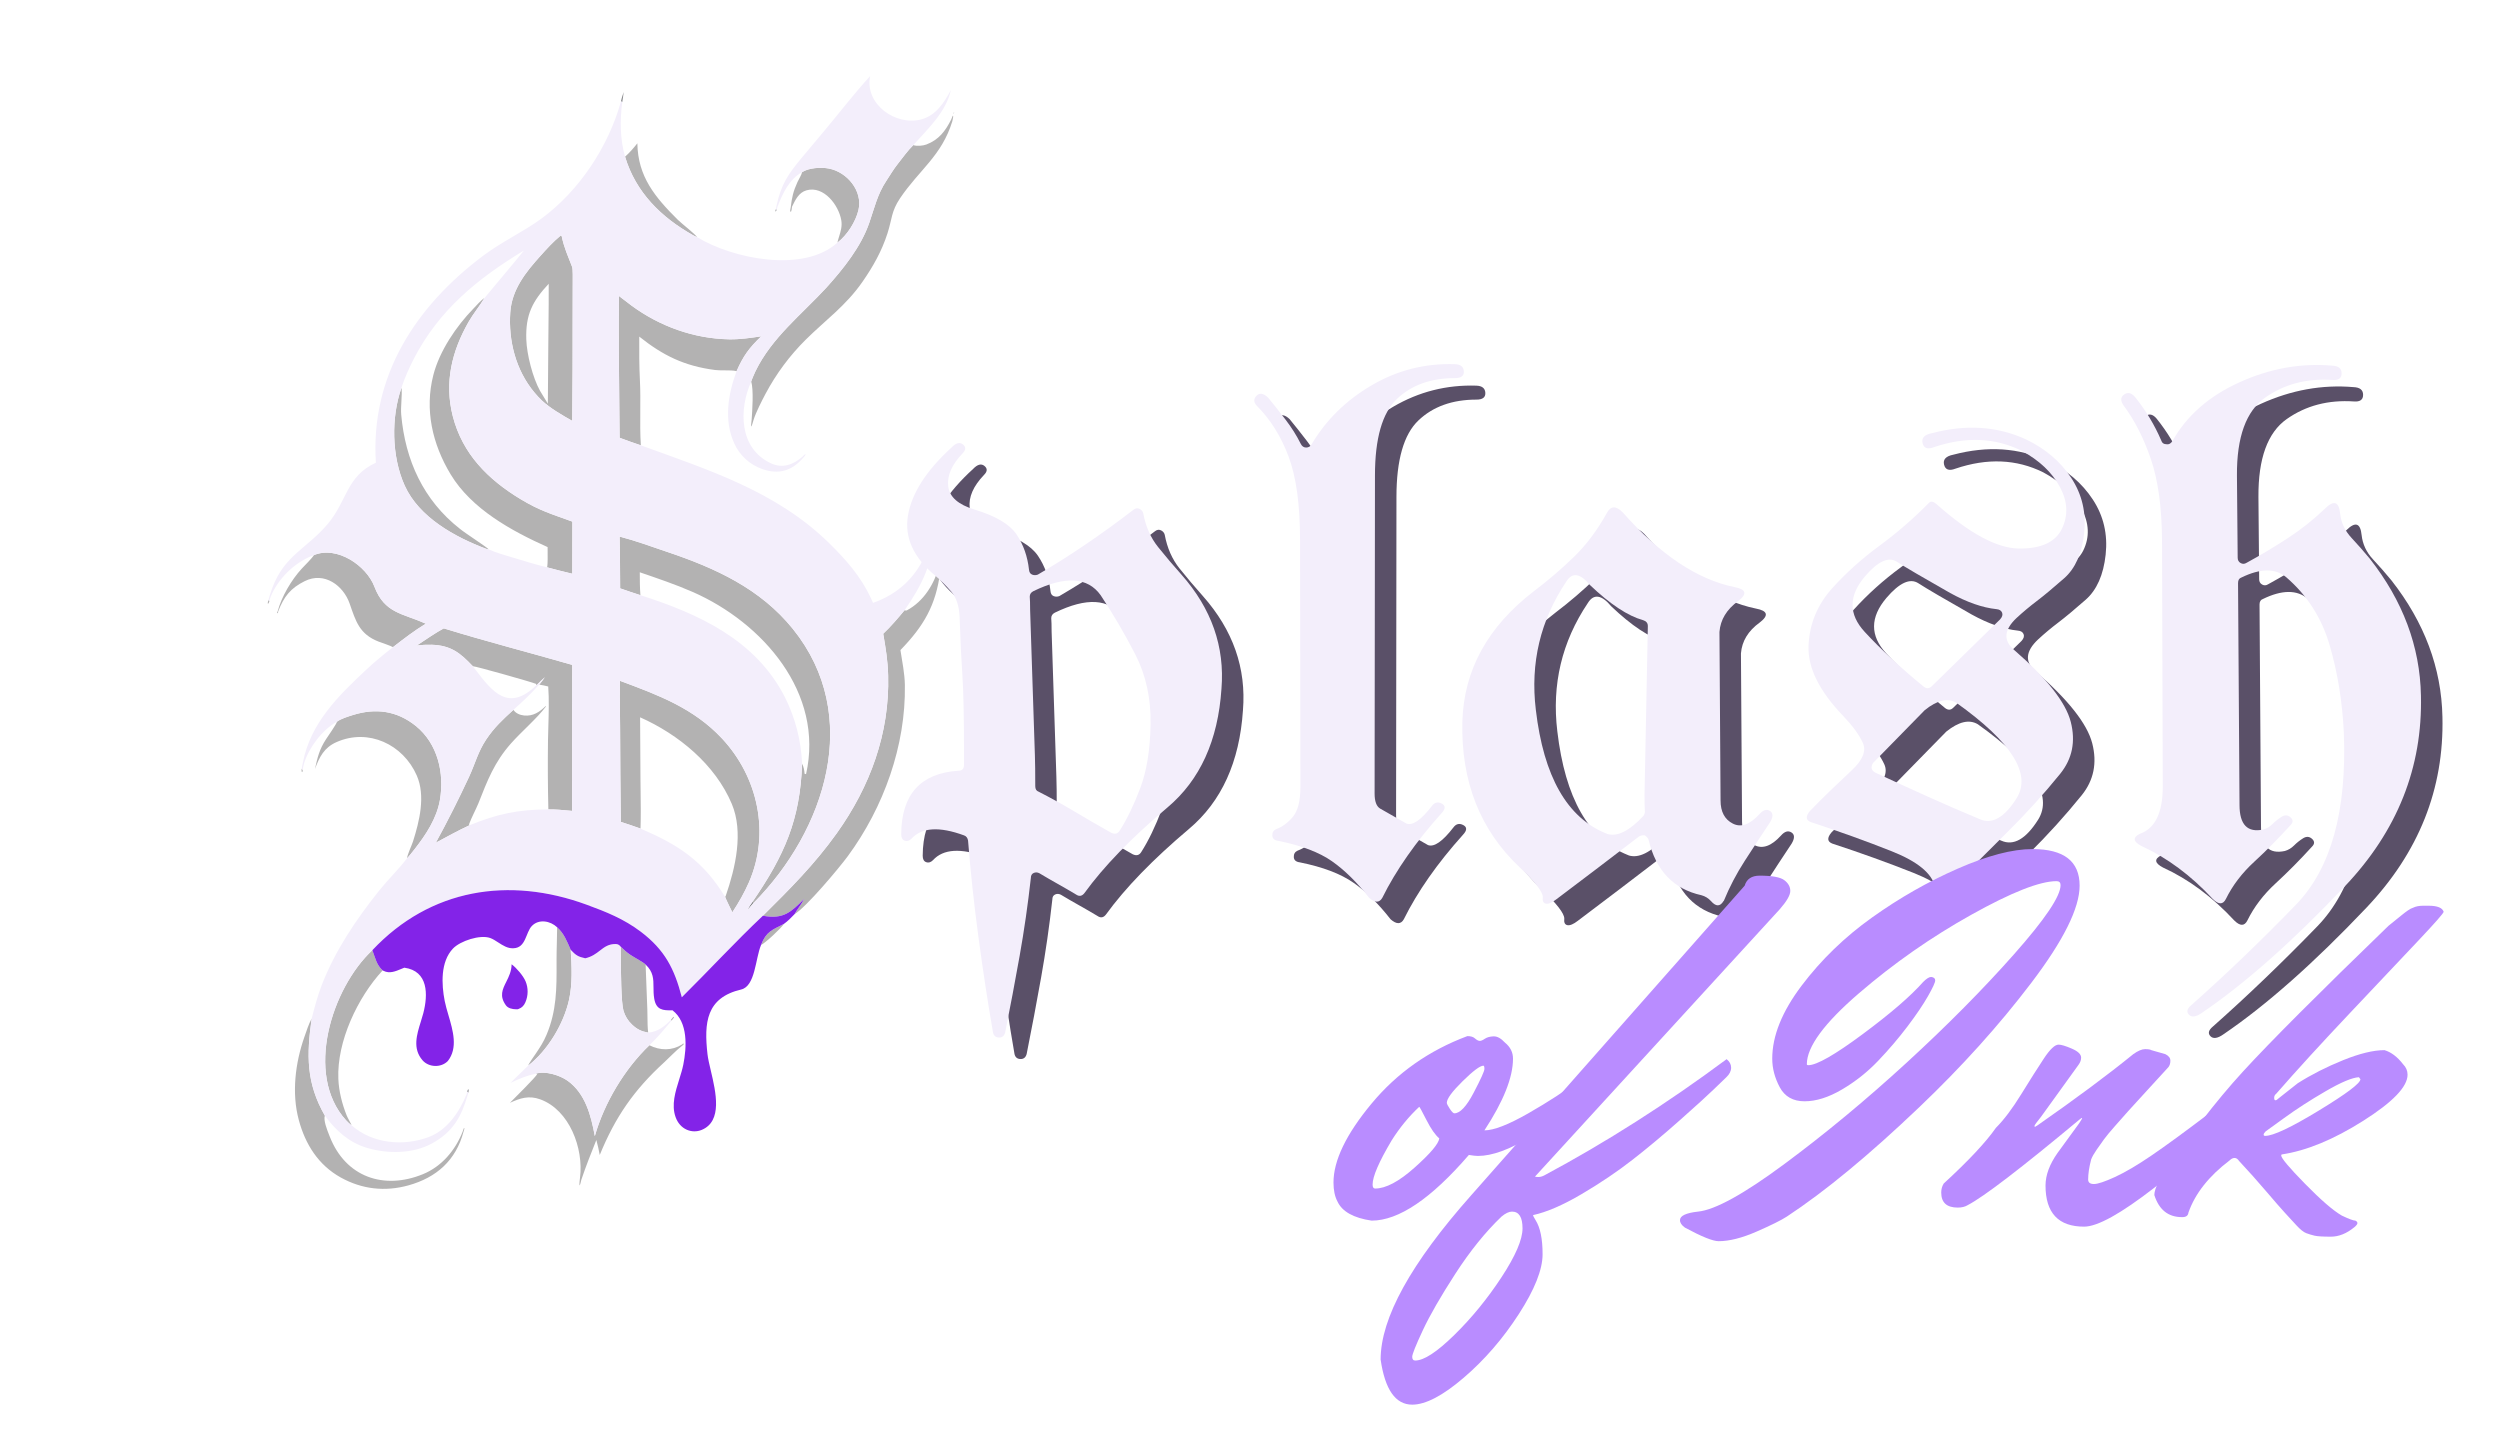
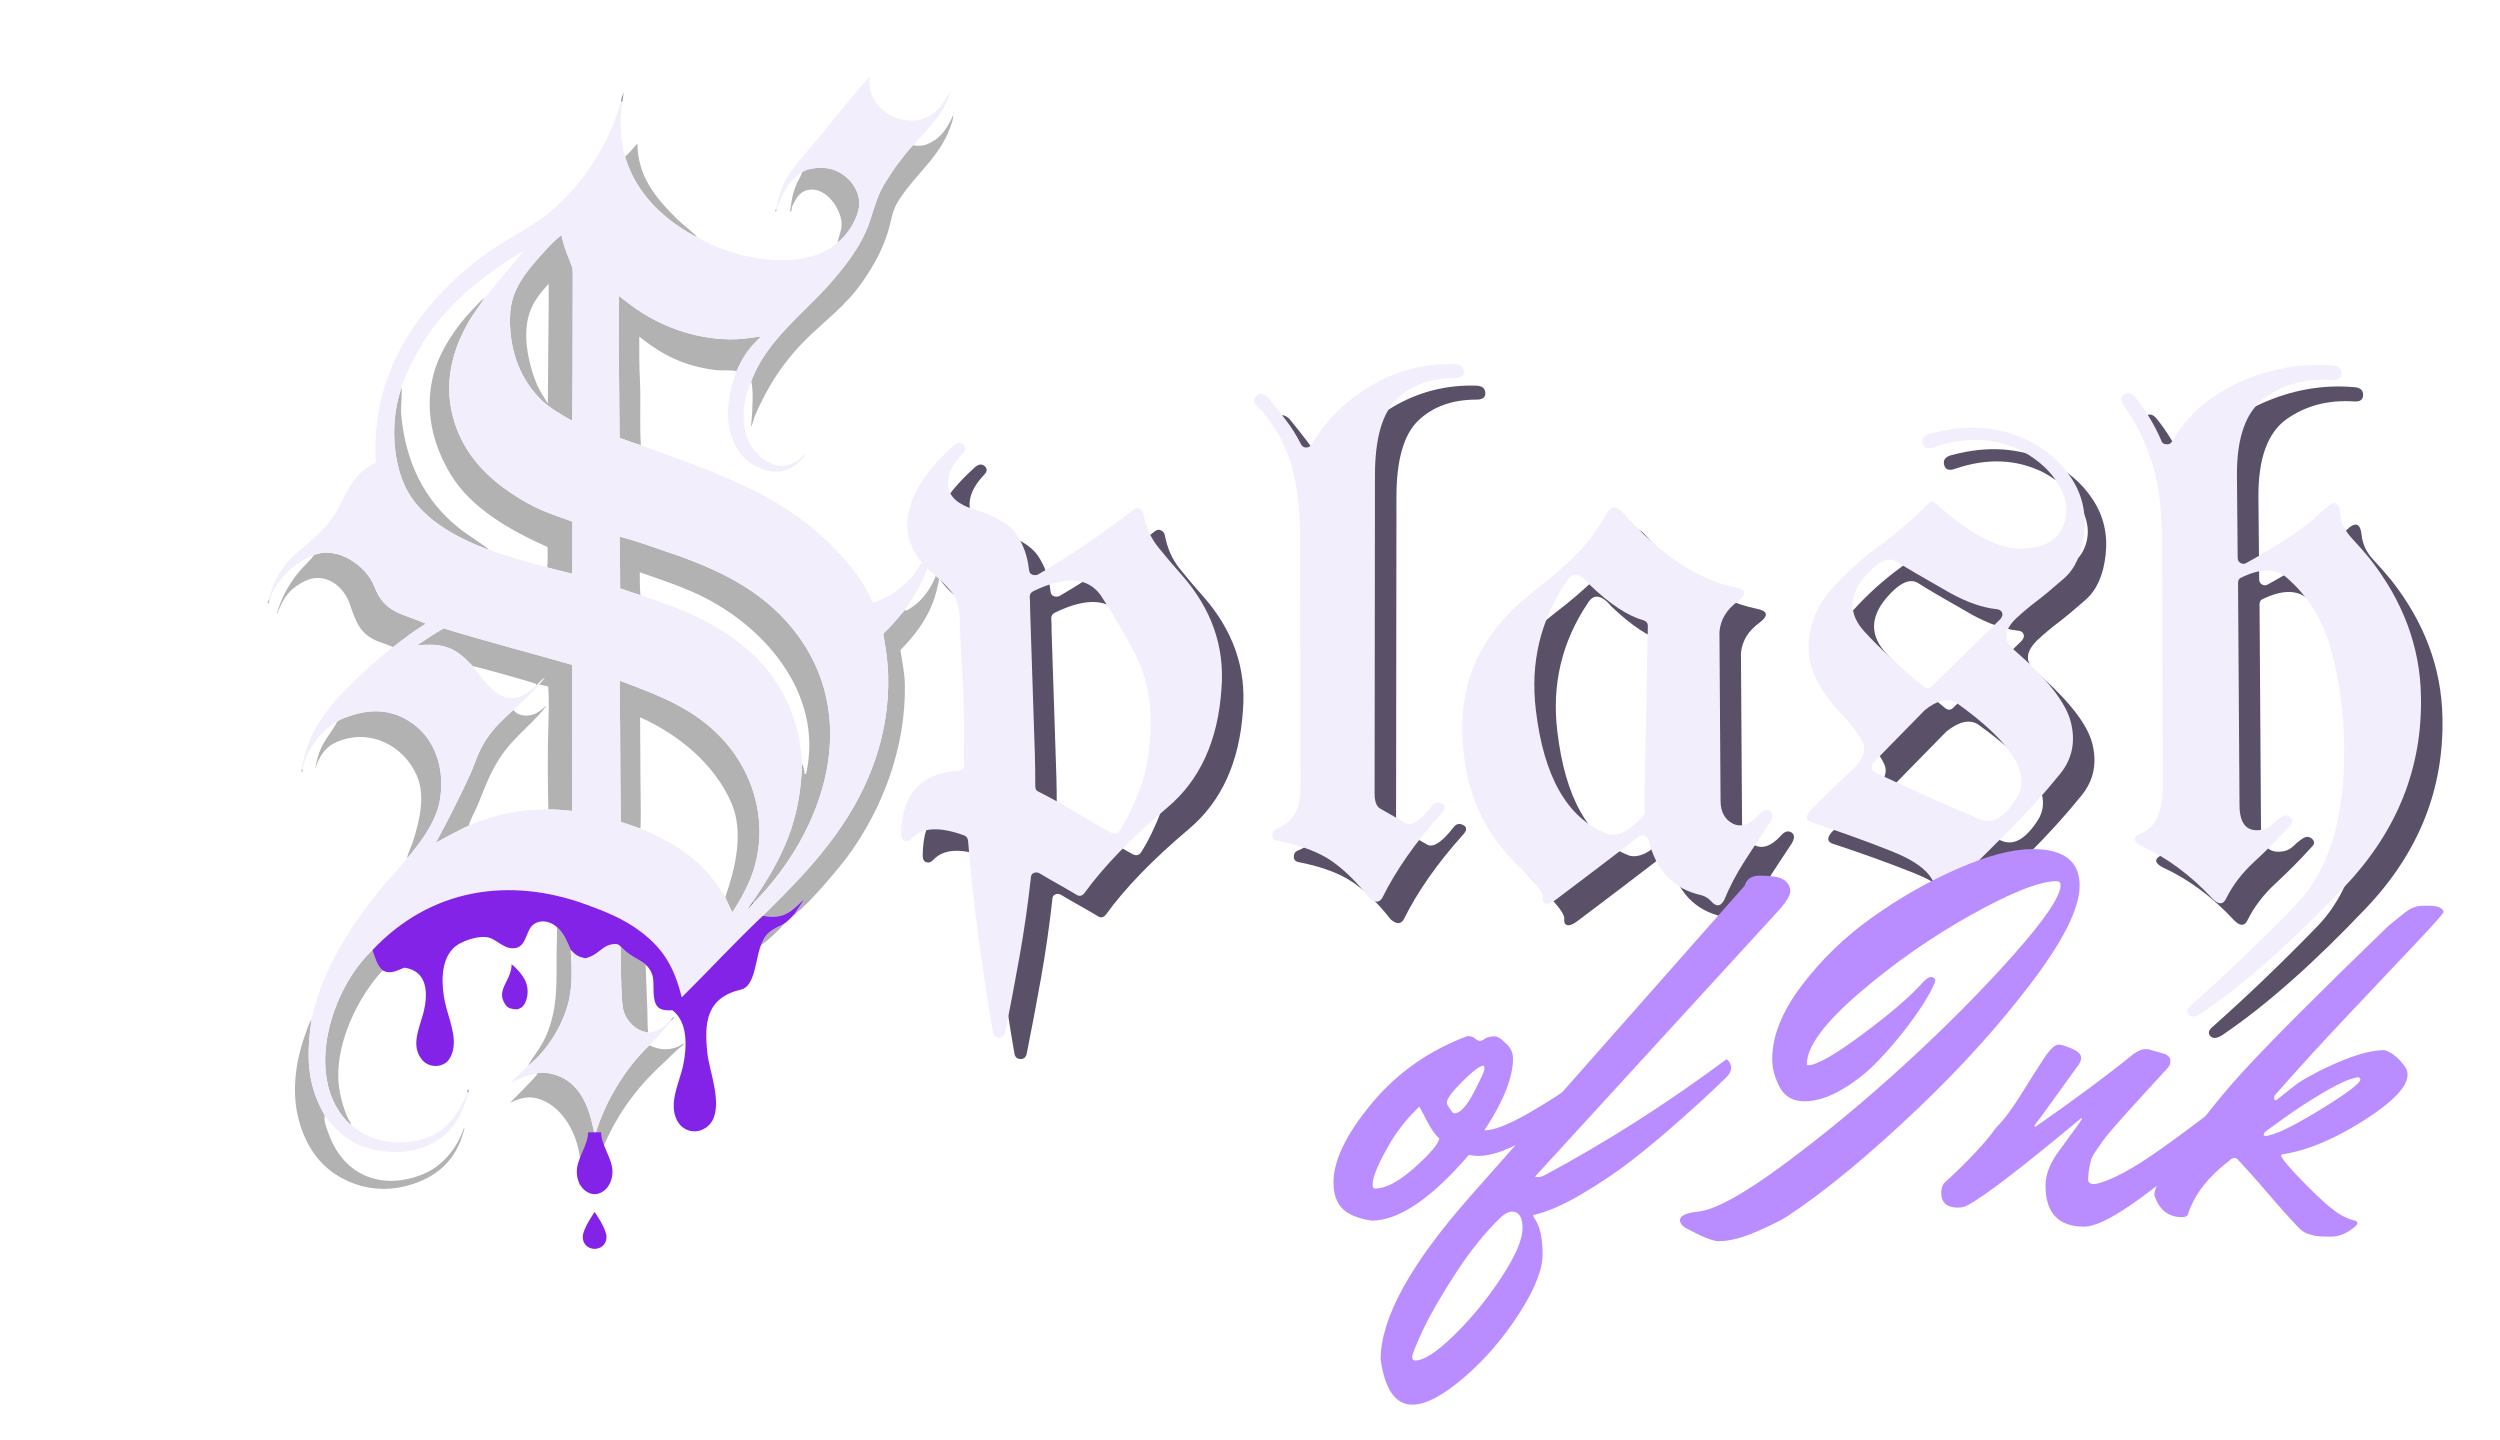
<svg xmlns="http://www.w3.org/2000/svg" viewBox="0 0 698 402">
  <g transform="translate(0,10.0) scale(0.16602)">
    <g id="shadow" fill="#b3b2b2">
      <path d="M1042.06 842.154C1069.14 849.144 1095.26 858.879 1121.88 867.833C1202.87 895.081 1278.54 929.479 1333.4 997.456C1451.04 1143.23 1388.32 1336.12 1267.26 1458.41L1265.89 1455.82C1319.09 1378.16 1345.67 1318.79 1348.91 1224.06C1351.71 1230.07 1352.58 1234.46 1353.09 1241.06C1353.92 1241.26 1354.74 1241.46 1355.57 1241.66C1386.42 1105.15 1282.45 986.893 1165.11 935.345C1136.11 922.604 1105.87 912.502 1075.94 902.183C1076.0 915.373 1075.98 927.513 1076.98 940.673C1065.58 937.027 1054.22 933.219 1042.93 929.252C1042.88 900.217 1042.59 871.184 1042.06 842.154ZM1042.6 1084.69C1106.45 1108.47 1166.44 1130.5 1214.37 1181.88C1274.89 1246.75 1295.42 1341.46 1259.44 1423.71C1251.77 1441.24 1242.19 1457.96 1231.58 1474.03C1229.28 1469.19 1220.85 1452.35 1219.53 1448.25C1219.89 1447.63 1220.32 1446.94 1220.54 1446.28C1236.77 1399.24 1250.76 1339.28 1230.69 1291.71C1202.71 1225.34 1140.97 1174.75 1076.47 1146.08L1077.09 1251.0C1077.15 1257.938 1077.238 1264.624 1077.325 1271.184C1077.597 1291.826 1077.853 1311.211 1077.17 1333.21C1066.28 1329.42 1055.12 1325.36 1044.1 1322.03C1043.39 1269.13 1042.98 1216.23 1042.85 1163.32C1042.821 1155.264 1042.717 1146.789 1042.611 1138.175C1042.389 1120.1 1042.16 1101.411 1042.6 1084.69ZM943.091 335.732 944.604 336.998C948.941 357.576 954.945 369.662 962.25 388.857C963.458 392.031 963.275 408.931 963.184 417.253C963.167 418.813 963.154 420.072 963.153 420.882L963.046 472.87C963.151 531.101 962.904 589.332 962.303 647.561C945.495 637.991 925.846 626.761 911.707 613.703C907.053 609.304 902.678 604.62 898.607 599.677C867.502 562.29 854.859 513.12 858.167 464.925C860.811 426.403 884.443 397.17 909.161 369.736C920.427 357.232 929.958 346.677 943.091 335.732ZM920.914 859.829C860.372 832.676 792.974 795.79 757.837 737.469C727.076 686.411 713.835 628.877 728.772 570.439C739.117 529.966 767.451 488.254 796.318 458.6C801.408 453.371 808.82 444.618 814.73 441.031C806.611 454.508 796.091 467.101 788.317 480.652C759.741 530.465 746.948 583.276 761.505 639.89C777.818 703.337 820.967 746.251 875.323 779.109C908.058 798.897 928.106 804.354 962.563 816.97L962.411 904.657C947.962 901.222 933.569 897.558 919.237 893.667L920.368 892.634C921.171 886.853 921.049 874.819 920.96 866.017V866.013C920.936 863.66 920.915 861.538 920.914 859.829ZM1579.43 892.169C1579.69 890.567 1581.19 879.182 1581.58 878.743C1583.036 878.231 1582.465 883.973 1582.273 885.906C1582.242 886.216 1582.221 886.428 1582.22 886.5C1582.14 891.668 1582.13 896.259 1581.13 901.344C1574.06 957.853 1553.14 993.023 1514.28 1033.02C1517.27 1052.07 1521.44 1072.64 1521.75 1091.77C1523.42 1193.87 1486.05 1297.51 1425.96 1379.36C1410.99 1399.75 1355.64 1465.7 1336.3 1477.04C1341.29 1467.92 1347.8 1460.96 1352.2 1451.64C1330.16 1473.81 1317.38 1486.19 1283.01 1479.77C1328.31 1434.9 1369.85 1393.37 1407.07 1341.27C1463.15 1262.77 1496.26 1173.18 1493.65 1075.88C1492.98 1050.68 1489.62 1030.41 1485.31 1005.57C1497.59 994.096 1510.56 978.914 1521.3 965.916L1521.393 965.957C1522.93 966.629 1523.685 966.959 1525.45 966.011C1553.47 950.936 1570.9 922.216 1579.43 892.169ZM1599.57 140.902C1600.29 138.999 1601.02 137.472 1601.79 135.634L1601.55 135.988C1601.8 135.282 1601.95 134.613 1602.69 134.201C1603.501 134.881 1602.429 139.659 1601.846 142.257C1601.703 142.894 1601.589 143.4 1601.54 143.682C1583.71 201.927 1545.79 225.436 1513.61 273.24C1498.78 295.266 1500.34 307.782 1492.48 332.244C1482.84 362.267 1468.18 388.139 1450.35 413.814C1422.47 453.953 1388.73 477.64 1355.14 510.882C1328.1 537.682 1305.28 568.411 1287.42 602.029C1281.02 614.097 1271.19 633.305 1267.26 645.998C1266.44 648.08 1264.51 656.204 1263.54 657.123C1262.823 656.142 1263.342 651.93 1263.727 648.802C1263.869 647.651 1263.992 646.647 1264.03 646.004C1265.1 631.507 1267.65 594.475 1263.25 581.507C1263.7 579.307 1269.35 566.4 1270.52 564.001C1298.02 507.401 1348.16 468.712 1389.86 423.377C1418.37 391.65 1447.8 355.166 1461.9 314.452C1470.54 289.479 1475.59 266.348 1490.68 243.717C1496.86 234.452 1502.49 224.563 1509.52 215.76C1518.01 205.115 1526.2 193.288 1535.94 183.764C1541.49 186.048 1552.39 184.861 1557.8 182.82C1579.02 174.816 1589.85 160.039 1599.57 140.902ZM746.335 996.515C818.852 1018.86 889.99 1037.06 962.325 1057.92L962.023 1303.5C960.681 1303.372 959.356 1303.245 958.045 1303.119L958.042 1303.118C945.804 1301.94 934.798 1300.88 922.196 1300.97C921.266 1262.32 921.057 1223.66 921.569 1185.0C921.694 1177.897 921.913 1170.38 922.138 1162.666C922.807 1139.723 923.528 1115.033 921.965 1094.28C916.715 1092.76 912.122 1092.07 906.767 1091.15C911.123 1085.96 912.331 1084.33 916.256 1078.65C911.645 1082.83 907.173 1087.15 902.849 1091.62L902.278 1091.89L901.258 1089.78C895.471 1087.14 800.063 1060.1 795.129 1060.17C774.037 1037.9 758.509 1025.11 725.741 1024.08C717.468 1023.86 709.191 1024.26 700.977 1025.27C712.161 1017.91 734.865 1002.31 746.335 996.515ZM1040.96 437.582C1047.91 443.043 1054.95 448.407 1062.06 453.673C1109.44 488.601 1167.09 509.315 1226.16 510.39C1244.41 510.722 1262.26 508.064 1280.23 505.348C1259.69 525.035 1250.0 538.355 1238.73 563.998C1233.742 562.613 1225.997 562.599 1218.321 562.586C1212.593 562.576 1206.904 562.566 1202.43 561.986C1151.2 555.349 1115.1 537.816 1075.04 505.816C1074.89 530.058 1074.96 555.642 1076.17 579.806C1077.011 596.61 1076.887 613.816 1076.764 631.021V631.185C1076.624 650.545 1076.484 669.897 1077.73 688.673C1065.66 684.8 1053.92 680.378 1042.03 675.996C1041.873 656.683 1041.664 637.204 1041.455 617.643L1041.455 617.63C1040.812 557.581 1040.16 496.756 1040.96 437.582ZM1092.07 1697.59C1110.03 1706.67 1129.9 1707.01 1147.2 1696.21C1148.06 1695.31 1148.1 1695.08 1149.15 1694.7C1151.855 1695.332 1147 1698.711 1145.997 1699.41C1145.921 1699.463 1145.867 1699.5 1145.84 1699.52C1137.51 1705.82 1125.21 1718.8 1116.93 1726.38C1066.11 1772.82 1034.66 1818.4 1008.62 1882.11C1006.92 1872.97 1005.27 1865.9 1002.88 1856.91C993.504 1880.43 985.749 1899.9 977.526 1924.13C977.139 1925.8 975.819 1932.67 974.682 1933.19L974.569 1933.14C974.054 1932.16 975.147 1921.37 975.46 1919.95C981.631 1871.13 957.717 1806.36 908.425 1788.53C889.439 1781.66 874.652 1786.52 857.533 1794.46C863.374 1788.46 902.314 1750.04 903.246 1746.22L901.273 1745.36C916.882 1740.29 941.504 1747.99 954.432 1757.2C984.513 1778.63 993.977 1816.09 1000.32 1850.34C1016.2 1794.73 1050.2 1737.67 1092.07 1697.59ZM566.739 1153.39C573.622 1148.33 585.027 1144.91 593.161 1142.34C631.55 1130.23 667.327 1134.84 699.293 1160.61C736.156 1190.33 747.689 1240.21 739.744 1285.54C734.279 1316.35 716.244 1343.64 697.241 1367.88C694.387 1371.49 687.577 1380.27 684.534 1383.12C685.097 1376.84 692.129 1362.26 694.56 1354.86C705.388 1320.77 715.877 1278.26 700.918 1244.02C678.013 1191.6 619.476 1164.07 565.936 1187.77C545.068 1197.0 537.196 1212.71 529.67 1232.99C534.019 1213.31 537.089 1200.04 548.262 1182.95C551.459 1178.06 566.251 1157.0 566.739 1153.39ZM527.945 873.296C566.801 857.15 616.271 891.042 629.699 926.454C646.695 971.279 676.9 971.153 716.14 988.603C695.677 1001.17 679.974 1013.33 660.865 1028.12C656.803 1025.6 641.744 1020.75 636.643 1018.76C604.351 1006.18 598.371 984.545 588.022 954.858C577.409 924.412 545.444 900.632 512.418 917.093C488.469 929.03 477.502 943.027 467.74 968.14C467.732 968.253 467.73 968.394 467.727 968.554C467.711 969.477 467.685 971.012 466.577 971.088C465.568 970.493 466.285 969.114 466.722 968.271C466.793 968.135 466.856 968.013 466.904 967.91C473.756 942.748 489.949 915.171 507.535 896.007C512.758 890.314 524.442 879.056 527.945 873.296ZM779.43 1843.24C766.73 1891.06 734.118 1920.06 687.019 1933.19C647.58 1944.19 608.802 1939.9 572.935 1919.93C535.349 1899.01 513.474 1864.18 502.512 1823.39C490.216 1778.0 496.601 1727.12 512.012 1683.3C515.186 1674.27 519.476 1660.96 524.119 1652.81C515.554 1714.06 514.685 1760.83 546.405 1816.08C543.422 1823.233 550.188 1840.198 553.661 1848.905C553.994 1849.741 554.298 1850.502 554.559 1851.17C581.161 1919.18 645.302 1941.41 711.248 1914.42C742.795 1901.51 765.859 1874.17 778.065 1842.81C780.996 1832.37 781.956 1837.18 779.43 1843.24ZM863.383 1133.6C867.473 1139.51 874.487 1142.34 881.476 1143.04C896.465 1144.52 907.527 1137.16 917.586 1127.22L918.091 1127.96C902.828 1148.21 876.767 1170.26 859.148 1190.23C831.164 1221.95 819.699 1252.31 804.44 1290.98C799.732 1302.24 792.84 1314.88 788.756 1326.04L789.367 1327.72C770.144 1336.69 751.584 1346.96 732.904 1357.01C752.808 1320.57 771.517 1283.49 789.001 1245.83C799.059 1223.99 803.952 1203.89 817.636 1183.39C831.124 1163.19 845.616 1149.68 863.383 1133.6ZM626.195 1537.72C631.156 1550.8 633.2 1562.51 643.509 1571.72C601.432 1617.18 566.36 1691.29 569.006 1754.19C569.883 1775.03 575.217 1796.04 582.906 1815.4C585.001 1820.67 590.186 1828.98 591.207 1832.15C588.238 1830.16 584.31 1826.37 581.868 1823.68C511.598 1746.46 558.006 1601.24 626.195 1537.72ZM1348.87 229.285C1360.1 221.901 1380.73 220.692 1393.81 223.176C1424.67 229.036 1451.23 260.909 1443.71 293.009C1439.13 312.57 1424.6 335.449 1408.28 347.809C1409.077 344.257 1410.14 340.801 1411.2 337.356C1413.864 328.698 1416.504 320.116 1414.83 310.271C1410.51 284.8 1385.48 251.826 1356.49 259.783C1343.14 263.449 1337.52 276.099 1331.96 287.322C1331.77 288.757 1331.3 296.048 1329.37 296.446L1329.6 296.152L1328.88 295.644L1329.77 295.528L1328.81 294.499C1328.92 292.576 1329.37 290.455 1329.77 288.567C1331.69 271.939 1334.03 261.553 1341.09 246.041C1343.26 241.268 1348.12 233.622 1348.87 229.285ZM675.151 591.924C676.026 597.63 675.554 605.935 675.067 614.504C674.616 622.449 674.151 630.622 674.736 637.163C681.6 713.932 711.932 780.855 773.379 829.054C783.039 836.991 816.842 858.509 821.955 863.683C820.241 863.46 818.855 863.216 817.224 862.599C764.521 842.684 704.665 809.638 680.591 756.4C658.497 707.541 657.649 641.425 675.151 591.924ZM922.786 416.967C895.283 446.526 883.748 468.993 885.081 510.483C885.898 535.909 895.865 574.789 908.16 596.987L921.325 618.682C921.228 610.119 921.633 568.848 922.055 525.847L922.055 525.829C922.575 472.919 923.12 417.396 922.786 416.967ZM1043.86 1531.84C1050.29 1537.97 1053.31 1540.89 1060.46 1545.77C1066.95 1550.2 1080.96 1557.15 1085.75 1561.92L1088.65 1637.52C1088.769 1641.2 1088.805 1645.194 1088.842 1649.292C1088.927 1658.625 1089.016 1668.495 1090.1 1676.41C1078.77 1674.31 1071.33 1670.94 1062.67 1662.63C1055.98 1656.32 1051.1 1648.35 1048.53 1639.53C1044.543 1626.151 1044.174 1573.26 1043.974 1544.719C1043.938 1539.47 1043.907 1535.045 1043.86 1531.84ZM936.931 1499.21C948.635 1509.6 953.526 1522.98 959.793 1537.09C961.476 1564.87 963.009 1594.25 956.872 1621.54C947.779 1661.99 921.114 1706.24 888.243 1731.88C889.452 1727.89 898.302 1715.76 901.158 1711.47C908.59 1700.33 913.94 1692.27 919.115 1680.03C936.259 1639.465 936.133 1601.817 935.99 1559.415C935.984 1557.549 935.978 1555.675 935.973 1553.79C935.949 1544.363 936.199 1534.82 936.45 1525.242L936.45 1525.236C936.677 1516.569 936.905 1507.874 936.931 1499.21ZM1071.86 180.789C1072.71 236.633 1101.48 271.31 1139.77 309.271C1146.44 315.893 1168.91 333.181 1172.23 338.487C1169.69 337.585 1168.22 336.856 1165.87 335.542C1111.92 305.351 1069.21 263.215 1051.19 203.317C1059.03 196.314 1065.31 188.998 1071.86 180.789ZM1318.12 1493.67C1314.77 1499.87 1286.7 1525.99 1279.86 1529.03L1280.15 1528.3C1288.54 1506.32 1299.04 1503.44 1318.12 1493.67ZM1128.19 1654.91C1128.255 1654.824 1128.331 1654.72 1128.419 1654.602C1129.472 1653.179 1132.061 1649.683 1133.5 1649.72C1134.203 1650.92 1130.19 1655.217 1129.226 1656.25L1129.16 1656.32ZM1570.39 820.157C1573.68 820.83 1571.79 828.003 1571.12 830.357L1571.0 828.98C1570.93 825.353 1570.9 823.721 1570.39 820.157ZM451.388 949.073 453.158 950.405C452.749 951.714 452.056 954.55 450.624 955.153C450.575 955.11 450.513 955.079 450.478 955.024C450.139 954.491 450.356 953.372 450.487 952.698C450.505 952.604 450.522 952.518 450.535 952.444C450.594 952.115 450.669 951.789 450.73 951.46C450.9 950.537 451.025 949.952 451.388 949.073ZM509.022 1234.62C509.145 1240.33 506.283 1238.91 507.444 1232.63ZM1603.82 129.28C1604.026 129.233 1604.148 129.199 1604.227 129.177C1604.306 129.155 1604.343 129.145 1604.379 129.146C1604.426 129.147 1604.473 129.166 1604.61 129.203C1604.614 129.237 1604.618 129.265 1604.622 129.29C1604.632 129.359 1604.637 129.398 1604.633 129.436C1604.621 129.541 1604.535 129.637 1604.26 130.336C1603.59 130.842 1603.84 130.722 1603.46 130.846C1603.46 130.606 1603.73 129.561 1603.82 129.28Z" />
    </g>
    <g id="shading" fill="#86878a">
      <path d="M1265.89 1455.82 1267.26 1458.41C1263.99 1462.31 1260.77 1465.94 1257.39 1469.75C1258.55 1467.18 1259.42 1465.07 1261.06 1462.75ZM1044.32 110.318C1045.46 104.302 1046.98 100.402 1048.81 94.657C1048.16 99.804 1047.48 106.254 1046.49 111.322ZM1570.39 820.157C1570.9 823.721 1570.93 825.353 1571.0 828.98L1569.28 829.138C1569.38 826.121 1570.04 823.267 1570.39 820.157ZM785.767 1775.51C786.017 1774.75 786.76 1771.93 787.523 1771.45C788.491 1771.976 787.889 1775.605 787.66 1776.989C787.636 1777.132 787.617 1777.251 787.603 1777.34ZM1306.17 292.174C1305.82 292.938 1305.17 295.012 1304.49 295.535L1304.34 295.491C1303.937 294.752 1304.345 293.233 1304.587 292.335C1304.633 292.165 1304.673 292.017 1304.7 291.901Z" />
    </g>
    <g id="letter" fill="#f3eefb">
      <path d="M1463.33 67.758C1453.73 115.073 1506.76 152.46 1550.03 140.356C1574.27 133.577 1587.84 112.172 1599.11 91.221C1591.19 127.842 1560.56 156.312 1535.94 183.764C1526.2 193.288 1518.01 205.115 1509.52 215.76C1502.49 224.563 1496.86 234.452 1490.68 243.717C1475.59 266.348 1470.54 289.479 1461.9 314.452C1447.8 355.166 1418.37 391.65 1389.86 423.377C1348.16 468.712 1298.02 507.401 1270.52 564.001C1269.35 566.4 1263.7 579.307 1263.25 581.507C1242.46 628.297 1242.51 693.771 1296.48 718.923C1316.26 728.143 1334.25 721.165 1349.77 707.659C1350.67 706.703 1353.12 703.649 1354.41 703.605C1354.97 704.061 1354.47 704.923 1354.15 705.425C1353.15 706.945 1352.01 708.367 1350.74 709.669C1331.8 731.682 1309.35 738.412 1281.71 728.523C1260.88 721.198 1243.95 705.666 1234.87 685.539C1217.02 646.732 1224.4 602.523 1238.73 563.998C1250.0 538.355 1259.69 525.035 1280.23 505.348C1262.26 508.064 1244.41 510.722 1226.16 510.39C1167.09 509.315 1109.44 488.601 1062.06 453.673C1054.95 448.407 1047.91 443.043 1040.96 437.582C1040.16 496.756 1040.812 557.581 1041.455 617.63L1041.455 617.643C1041.664 637.204 1041.873 656.683 1042.03 675.996C1053.92 680.378 1065.66 684.8 1077.73 688.673C1191.91 730.222 1305.66 766.153 1394.34 853.11C1422.71 880.933 1447.69 909.275 1464.74 945.885C1465.94 948.454 1467.09 951.041 1468.2 953.646C1525.84 933.423 1558.43 888.753 1569.28 829.138L1571.0 828.98L1571.12 830.357C1569.3 885.322 1551.87 921.842 1521.3 965.916C1510.56 978.914 1497.59 994.096 1485.31 1005.57C1489.62 1030.41 1492.98 1050.68 1493.65 1075.88C1496.26 1173.18 1463.15 1262.77 1407.07 1341.27C1369.85 1393.37 1328.31 1434.9 1283.01 1479.77C1236.39 1523.75 1192.07 1571.93 1146.62 1616.91C1134.24 1568.99 1118.01 1537.27 1077.67 1506.69C1049.28 1485.17 1019.31 1473.22 986.392 1461.16C856.115 1413.4 723.631 1434.11 626.195 1537.72C558.006 1601.24 511.598 1746.46 581.868 1823.68C584.31 1826.37 588.238 1830.16 591.207 1832.15C625.724 1862.98 678.295 1868.14 721.205 1851.86C752.115 1840.13 772.245 1810.22 784.482 1780.55L785.767 1775.51L787.603 1777.34L786.502 1781.33C775.716 1818.22 761.803 1843.2 726.692 1862.61C694.651 1880.31 651.984 1880.49 617.474 1870.29C587.068 1861.3 564.824 1841.26 546.405 1816.08C514.685 1760.83 515.554 1714.06 524.119 1652.81C528.914 1634.28 534.08 1614.42 541.047 1596.48C563.62 1538.27 598.67 1486.44 637.369 1437.85C651.932 1419.56 669.758 1402.43 683.749 1384.16L684.534 1383.12C687.577 1380.27 694.387 1371.49 697.241 1367.88C716.244 1343.64 734.279 1316.35 739.744 1285.54C747.689 1240.21 736.156 1190.33 699.293 1160.61C667.327 1134.84 631.55 1130.23 593.161 1142.34C585.027 1144.91 573.622 1148.33 566.739 1153.39C542.199 1166.73 519.272 1197.24 511.387 1223.53C510.431 1227.55 509.542 1230.43 509.022 1234.62L507.444 1232.63C507.863 1229.84 508.527 1224.76 509.401 1222.16C522.04 1156.03 568.674 1110.19 615.807 1066.12C630.068 1052.79 645.461 1040.09 660.865 1028.12C679.974 1013.33 695.677 1001.17 716.14 988.603C676.9 971.153 646.695 971.279 629.699 926.454C616.271 891.042 566.801 857.15 527.945 873.296C496.366 884.596 467.349 912.82 454.926 943.938C453.935 946.662 453.723 947.609 453.158 950.405L451.388 949.073C451.988 946.576 452.43 944.763 453.224 942.303C454.785 937.505 456.428 932.735 458.15 927.993C478.505 873.531 516.095 862.339 551.057 821.031C584.159 781.921 582.284 740.612 632.133 717.935C622.625 571.999 699.078 455.122 812.25 370.051C844.423 345.867 879.955 329.796 910.288 307.547C974.309 260.586 1023.24 186.197 1044.32 110.318L1046.49 111.322C1042.49 141.961 1042.62 173.413 1051.19 203.317C1069.21 263.215 1111.92 305.351 1165.87 335.542C1168.22 336.856 1169.69 337.585 1172.23 338.487C1231.62 374.925 1351.34 399.523 1408.28 347.809C1424.6 335.449 1439.13 312.57 1443.71 293.009C1451.23 260.909 1424.67 229.036 1393.81 223.176C1380.73 220.692 1360.1 221.901 1348.87 229.285C1327.17 241.392 1316.5 264.586 1307.75 286.855C1307.27 288.64 1306.74 290.414 1306.17 292.174L1304.7 291.901C1305.05 289.626 1305.29 288.294 1305.83 286.018C1313.98 248.842 1325.29 232.909 1348.87 204.444L1386.85 159.105C1411.2 130.062 1438.24 94.879 1463.33 67.758ZM1042.6 1084.69C1042.16 1101.411 1042.389 1120.1 1042.611 1138.175C1042.717 1146.789 1042.821 1155.264 1042.85 1163.32C1042.98 1216.23 1043.39 1269.13 1044.1 1322.03C1055.12 1325.36 1066.28 1329.42 1077.17 1333.21C1140.98 1360.54 1182.37 1387.27 1219.53 1448.25C1220.85 1452.35 1229.28 1469.19 1231.58 1474.03C1242.19 1457.96 1251.77 1441.24 1259.44 1423.71C1295.42 1341.46 1274.89 1246.75 1214.37 1181.88C1166.44 1130.5 1106.45 1108.47 1042.6 1084.69ZM675.151 591.924C657.649 641.425 658.497 707.541 680.591 756.4C704.665 809.638 764.521 842.684 817.224 862.599C818.855 863.216 820.241 863.46 821.955 863.683C833.084 868.957 849.926 873.655 862.114 877.343C880.73 882.975 900.373 889.075 919.237 893.667C933.569 897.558 947.962 901.222 962.411 904.657L962.563 816.97C928.106 804.354 908.058 798.897 875.323 779.109C820.967 746.251 777.818 703.337 761.505 639.89C746.948 583.276 759.741 530.465 788.317 480.652C796.091 467.101 806.611 454.508 814.73 441.031C836.59 414.473 859.561 387.838 881.009 361.164C802.985 408.34 738.011 461.338 695.671 543.679C688.443 557.736 679.786 576.965 675.151 591.924ZM746.335 996.515C734.865 1002.31 712.161 1017.91 700.977 1025.27C709.191 1024.26 717.468 1023.86 725.741 1024.08C758.509 1025.11 774.037 1037.9 795.129 1060.17C796.645 1062.134 798.154 1064.106 799.661 1066.074C827.794 1102.829 854.846 1138.172 902.278 1091.89L902.849 1091.62C907.173 1087.15 911.645 1082.83 916.256 1078.65C912.331 1084.33 911.123 1085.96 906.767 1091.15C905.851 1092.1 905.756 1092.2 904.76 1093.1C891.078 1108.55 878.69 1119.67 863.383 1133.6C845.616 1149.68 831.124 1163.19 817.636 1183.39C803.952 1203.89 799.059 1223.99 789.001 1245.83C771.517 1283.49 752.808 1320.57 732.904 1357.01C751.584 1346.96 770.144 1336.69 789.367 1327.72C836.551 1308.47 871.217 1301.09 922.196 1300.97C934.798 1300.88 945.804 1301.94 958.042 1303.118L958.045 1303.119C959.356 1303.245 960.681 1303.372 962.023 1303.5L962.325 1057.92C889.99 1037.06 818.852 1018.86 746.335 996.515ZM1042.06 842.154C1042.59 871.184 1042.88 900.217 1042.93 929.252C1054.22 933.219 1065.58 937.027 1076.98 940.673C1174.89 972.083 1270.72 1015.48 1320.12 1112.45C1337.48 1147.21 1347.29 1185.25 1348.91 1224.06C1345.67 1318.79 1319.09 1378.16 1265.89 1455.82L1261.06 1462.75C1259.42 1465.07 1258.55 1467.18 1257.39 1469.75C1260.77 1465.94 1263.99 1462.31 1267.26 1458.41C1388.32 1336.12 1451.04 1143.23 1333.4 997.456C1278.54 929.479 1202.87 895.081 1121.88 867.833C1095.26 858.879 1069.14 849.144 1042.06 842.154ZM888.243 1731.88C921.114 1706.24 947.779 1661.99 956.872 1621.54C963.009 1594.25 961.476 1564.87 959.793 1537.09C968.491 1546.43 972.265 1548.71 984.261 1551.34C995.496 1548.746 1002.489 1543.339 1008.989 1538.313C1016.57 1532.451 1023.481 1527.108 1035.67 1527.35C1039.15 1527.42 1041.76 1529.03 1043.86 1531.84C1043.907 1535.045 1043.938 1539.47 1043.974 1544.719C1044.174 1573.26 1044.543 1626.151 1048.53 1639.53C1051.1 1648.35 1055.98 1656.32 1062.67 1662.63C1071.33 1670.94 1078.77 1674.31 1090.1 1676.41C1106.2 1674.89 1117.59 1666.14 1128.19 1654.91L1129.16 1656.32C1116.1 1672.16 1106.79 1683.28 1092.07 1697.59C1050.2 1737.67 1016.2 1794.73 1000.32 1850.34C993.977 1816.09 984.513 1778.63 954.432 1757.2C941.504 1747.99 916.882 1740.29 901.273 1745.36C885.952 1748.58 872.607 1754.0 858.685 1760.95C867.26 1751.75 878.985 1741.19 888.243 1731.88ZM943.091 335.732C929.958 346.677 920.427 357.232 909.161 369.736C884.443 397.17 860.811 426.403 858.167 464.925C854.859 513.12 867.502 562.29 898.607 599.677C902.678 604.62 907.053 609.304 911.707 613.703C925.846 626.761 945.495 637.991 962.303 647.561C962.904 589.332 963.151 531.101 963.046 472.87L963.153 420.882C963.154 420.072 963.167 418.813 963.184 417.253C963.275 408.931 963.458 392.031 962.25 388.857C954.945 369.662 948.941 357.576 944.604 336.998Z" />
    </g>
    <g id="drip" fill="#8323e8">
      <path d="M626.195 1537.72C723.631 1434.11 856.115 1413.4 986.392 1461.16C1019.31 1473.22 1049.28 1485.17 1077.67 1506.69C1118.01 1537.27 1134.24 1568.99 1146.62 1616.91C1192.07 1571.93 1236.39 1523.75 1283.01 1479.77C1317.38 1486.19 1330.16 1473.81 1352.2 1451.64C1347.8 1460.96 1341.29 1467.92 1336.3 1477.04C1331.1 1482.55 1324.38 1489.31 1318.12 1493.67C1299.04 1503.44 1288.54 1506.32 1280.15 1528.3L1279.86 1529.03C1270.24 1552.08 1270.25 1598.21 1246.48 1603.82C1187.52 1617.72 1183.82 1659.55 1189.82 1712.7C1190.655 1720.12 1192.886 1729.606 1195.35 1740.079C1203.953 1776.648 1215.386 1825.248 1180.07 1839.94C1172.06 1843.27 1163.03 1843.18 1155.08 1839.68C1145.93 1835.71 1139.55 1827.89 1136.2 1818.55C1128.788 1797.941 1135.707 1775.891 1142.282 1754.936C1144.924 1746.516 1147.511 1738.272 1149.09 1730.37C1154.99 1700.88 1157.35 1659.03 1130.94 1638.8C1114.63 1639.27 1103.35 1638.3 1100.17 1618.86C1099.064 1612.117 1099.033 1605.853 1099.004 1599.906C1098.936 1586.221 1098.876 1574.217 1085.75 1561.92C1080.96 1557.15 1066.95 1550.2 1060.46 1545.77C1053.31 1540.89 1050.29 1537.97 1043.86 1531.84C1041.76 1529.03 1039.15 1527.42 1035.67 1527.35C1023.481 1527.108 1016.57 1532.451 1008.989 1538.313C1002.489 1543.339 995.496 1548.746 984.261 1551.34C972.265 1548.71 968.491 1546.43 959.793 1537.09C953.526 1522.98 948.635 1509.6 936.931 1499.21C925.705 1488.42 906.192 1484.72 894.408 1497.03C883.845 1508.05 884.722 1533.78 863.511 1534.46C853.935 1535.113 845.643 1529.734 837.738 1524.606C833.29 1521.721 828.965 1518.916 824.604 1517.31C807.499 1511.02 773.92 1522.21 761.783 1534.98C740.598 1557.27 742.354 1595.05 747.891 1623.22C749.35 1630.639 751.693 1638.611 754.112 1646.84C761.86 1673.195 770.383 1702.19 753.112 1724.13C741.584 1735.91 720.948 1734.83 710.547 1722.85C693.541 1703.241 700.86 1679.802 707.703 1657.887C709.208 1653.068 710.689 1648.324 711.884 1643.71C719.983 1612.44 720.482 1572.74 679.947 1567.14C678.247 1567.803 676.536 1568.521 674.816 1569.243C665.097 1573.323 655.096 1577.521 645.214 1572.55L643.509 1571.72C633.2 1562.51 631.156 1550.8 626.195 1537.72ZM860.385 1561.42C868.598 1567.5 879.854 1580.63 883.841 1590.01C888.573 1601.33 888.467 1614.1 883.547 1625.34C881.266 1630.67 877.848 1634.46 872.345 1636.44L870.68 1637.1L867.519 1637.07C861.566 1636.98 854.395 1635.41 850.87 1630.55C839.459 1614.812 845.038 1603.636 851.404 1590.883C855.652 1582.372 860.251 1573.159 860.385 1561.42Z" />
+     </g>
+     <g id="needle" fill="#8323e8">
+       <path d="M989 1844 C989 1866 970 1888 970 1910 C970 1934 986 1948 1000 1948 C1014 1948 1030 1934 1030 1910 C1030 1888 1011 1866 1011 1844 Z" />
+       <path d="M1000 1978 C1000 1978 980 2006 980 2020 C980 2032 989 2040 1000 2040 C1011 2040 1020 2032 1020 2020 C1020 2006 1000 1978 1000 1978 Z" />
    </g>
  </g>
  <g transform="translate(250.9,38.0)">
    <g fill="#5a5068" transform="translate(6,6)">
      <path transform="translate(0.00,210.00) scale(0.10254,-0.10254)" d="M174 1184Q130 1138 135.0 1094.5Q140 1051 207 1031Q293 1005 321.0 963.5Q349 922 355 867Q356 857 363.5 854.0Q371 851 379 854Q506 928 640 1031Q648 1037 656.0 1033.0Q664 1029 666 1021Q676 967 706.5 929.0Q737 891 770 854Q893 715 879 543Q865 332 732 220Q585 96 506 -13Q496 -26 483 -17Q458 -2 433.0 12.0Q408 26 383 41Q375 45 367.5 41.5Q360 38 360 28Q348 -80 329.5 -184.0Q311 -288 290 -393Q286 -407 273.0 -406.5Q260 -406 257 -393Q236 -272 217.5 -134.5Q199 3 189 130Q187 141 178 144Q77 181 35 135Q26 126 16.5 129.5Q7 133 7 147Q8 310 163 320Q178 320 178 336V367Q178 516 173.5 581.0Q169 646 166 739Q164 784 143.0 808.0Q122 832 101 850Q10 925 25.5 1015.5Q41 1106 144 1200Q162 1219 175.0 1208.5Q188 1198 174 1184ZM372 278Q372 266 381 263Q432 237 480.5 208.0Q529 179 579 151Q594 144 602 157Q632 204 658.0 273.0Q684 342 686 445Q688 552 644.5 636.5Q601 721 550 798Q497 872 367 809Q357 804 357 794Q358 782 358 758L371 362Q372 333 372 278Z" />
      <path transform="translate(94.64,210.00) scale(0.10254,-0.10254)" d="M52 1314Q39 1328 51.5 1341.0Q64 1354 83 1336Q106 1308 130.5 1276.0Q155 1244 172 1210Q177 1200 186.5 1200.0Q196 1200 201 1208Q260 1308 365.0 1369.5Q470 1431 592 1427Q615 1426 616.0 1407.5Q617 1389 592 1389Q493 1389 433.5 1332.0Q374 1275 374 1124L373 258Q373 226 388 217L460 176Q485 167 529 224Q540 239 556.0 230.5Q572 222 555 204Q450 87 394 -26Q382 -47 358 -26Q309 37 257.0 73.5Q205 110 111 129Q95 131 94.5 143.5Q94 156 105 161Q130 170 150.5 194.5Q171 219 171 276L170 948Q170 1092 139.0 1175.0Q108 1258 52 1314Z" />
      <path transform="translate(151.96,210.00) scale(0.10254,-0.10254)" d="M534 141Q483 102 422.0 55.5Q361 9 309 -30Q291 -44 280.5 -42.0Q270 -40 272 -24Q272 -3 210 56Q47 209 53 454Q59 664 248 809Q306 853 356.5 902.0Q407 951 446 1021Q462 1052 490 1023Q642 851 794 820Q842 811 804 782Q757 748 753 698V696L756 239Q756 193 789.5 176.0Q823 159 862 202Q877 219 890.5 210.5Q904 202 891 180Q855 126 821.5 74.0Q788 22 765 -34L764 -35Q750 -58 730 -35Q719 -23 704 -19Q590 6 560 132Q558 138 550 144Q541 145 534 141ZM545 730Q483 747 400 826Q360 874 336 835Q230 677 253 486Q285 213 445 149Q446 149 447 148Q488 135 546 197Q550 203 550 208Q549 223 549 255L558 714Q558 726 545 730Z" />
      <path transform="translate(248.66,210.00) scale(0.10254,-0.10254)" d="M388 1239Q528 1276 645 1222Q724 1184 768.0 1117.0Q812 1050 803.0 967.0Q794 884 748.5 844.0Q703 804 674.0 782.0Q645 760 619 736Q568 688 611 650Q746 533 766.5 453.0Q787 373 738 312Q670 228 593.5 152.5Q517 77 442 0Q405 -36 397 4Q384 59 279.5 100.5Q175 142 59 180Q38 188 56 210Q83 238 112.0 266.0Q141 294 170 321Q215 363 200.5 395.5Q186 428 147 469Q49 571 52.5 660.0Q56 749 117 817Q174 880 245.5 932.5Q317 985 381 1050Q389 1057 402 1045Q536 926 625.5 925.0Q715 924 742 978Q769 1033 737.0 1092.5Q705 1152 633 1191Q524 1245 394 1201Q368 1191 363.0 1212.0Q358 1233 388 1239ZM228 341Q218 324 234 315Q305 282 376.0 250.0Q447 218 519 188Q569 166 619 245Q681 344 455 505Q420 526 369 485ZM366 549Q378 540 388 550L574 732Q583 742 579.5 750.5Q576 759 564 760Q507 766 438 804Q327 867 293.0 889.0Q259 911 206 849Q139 770 205.5 698.0Q272 626 366 549Z" />
      <path transform="translate(336.33,210.00) scale(0.10254,-0.10254)" d="M55 1315Q42 1334 57.0 1344.5Q72 1355 87 1337Q131 1282 158 1219Q161 1209 172 1209Q181 1207 188 1217Q246 1321 370.5 1377.5Q495 1434 623 1423Q649 1422 649.0 1402.0Q649 1382 624 1384Q519 1391 441.0 1336.0Q363 1281 364 1124L366 900Q366 890 374.0 885.5Q382 881 390 886Q445 916 500.5 952.0Q556 988 603 1033Q640 1070 645 1020Q649 983 676.0 954.0Q703 925 726 897Q861 725 865 525Q872 231 658.0 5.5Q444 -220 269 -339Q245 -356 233.5 -344.5Q222 -333 240 -318Q381 -193 524.5 -45.0Q668 103 655 424Q649 550 616.5 661.5Q584 773 498 847Q454 884 376 846Q367 843 367 831L371 227Q371 146 436 160Q450 164 461.0 175.0Q472 186 485.5 194.5Q499 203 510.0 193.0Q521 183 510 172Q461 118 411.0 72.0Q361 26 334 -29Q322 -53 298 -29Q209 67 104 115Q70 133 99 148Q163 170 162 280L160 948Q159 1083 129.5 1169.0Q100 1255 55 1315Z" />
    </g>
    <g fill="#f3eefb">
      <path transform="translate(0.00,210.00) scale(0.10254,-0.10254)" d="M174 1184Q130 1138 135.0 1094.5Q140 1051 207 1031Q293 1005 321.0 963.5Q349 922 355 867Q356 857 363.5 854.0Q371 851 379 854Q506 928 640 1031Q648 1037 656.0 1033.0Q664 1029 666 1021Q676 967 706.5 929.0Q737 891 770 854Q893 715 879 543Q865 332 732 220Q585 96 506 -13Q496 -26 483 -17Q458 -2 433.0 12.0Q408 26 383 41Q375 45 367.5 41.5Q360 38 360 28Q348 -80 329.5 -184.0Q311 -288 290 -393Q286 -407 273.0 -406.5Q260 -406 257 -393Q236 -272 217.5 -134.5Q199 3 189 130Q187 141 178 144Q77 181 35 135Q26 126 16.5 129.5Q7 133 7 147Q8 310 163 320Q178 320 178 336V367Q178 516 173.5 581.0Q169 646 166 739Q164 784 143.0 808.0Q122 832 101 850Q10 925 25.5 1015.5Q41 1106 144 1200Q162 1219 175.0 1208.5Q188 1198 174 1184ZM372 278Q372 266 381 263Q432 237 480.5 208.0Q529 179 579 151Q594 144 602 157Q632 204 658.0 273.0Q684 342 686 445Q688 552 644.5 636.5Q601 721 550 798Q497 872 367 809Q357 804 357 794Q358 782 358 758L371 362Q372 333 372 278Z" />
      <path transform="translate(94.64,210.00) scale(0.10254,-0.10254)" d="M52 1314Q39 1328 51.5 1341.0Q64 1354 83 1336Q106 1308 130.5 1276.0Q155 1244 172 1210Q177 1200 186.5 1200.0Q196 1200 201 1208Q260 1308 365.0 1369.5Q470 1431 592 1427Q615 1426 616.0 1407.5Q617 1389 592 1389Q493 1389 433.5 1332.0Q374 1275 374 1124L373 258Q373 226 388 217L460 176Q485 167 529 224Q540 239 556.0 230.5Q572 222 555 204Q450 87 394 -26Q382 -47 358 -26Q309 37 257.0 73.5Q205 110 111 129Q95 131 94.5 143.5Q94 156 105 161Q130 170 150.5 194.5Q171 219 171 276L170 948Q170 1092 139.0 1175.0Q108 1258 52 1314Z" />
      <path transform="translate(151.96,210.00) scale(0.10254,-0.10254)" d="M534 141Q483 102 422.0 55.5Q361 9 309 -30Q291 -44 280.5 -42.0Q270 -40 272 -24Q272 -3 210 56Q47 209 53 454Q59 664 248 809Q306 853 356.5 902.0Q407 951 446 1021Q462 1052 490 1023Q642 851 794 820Q842 811 804 782Q757 748 753 698V696L756 239Q756 193 789.5 176.0Q823 159 862 202Q877 219 890.5 210.5Q904 202 891 180Q855 126 821.5 74.0Q788 22 765 -34L764 -35Q750 -58 730 -35Q719 -23 704 -19Q590 6 560 132Q558 138 550 144Q541 145 534 141ZM545 730Q483 747 400 826Q360 874 336 835Q230 677 253 486Q285 213 445 149Q446 149 447 148Q488 135 546 197Q550 203 550 208Q549 223 549 255L558 714Q558 726 545 730Z" />
      <path transform="translate(248.66,210.00) scale(0.10254,-0.10254)" d="M388 1239Q528 1276 645 1222Q724 1184 768.0 1117.0Q812 1050 803.0 967.0Q794 884 748.5 844.0Q703 804 674.0 782.0Q645 760 619 736Q568 688 611 650Q746 533 766.5 453.0Q787 373 738 312Q670 228 593.5 152.5Q517 77 442 0Q405 -36 397 4Q384 59 279.5 100.5Q175 142 59 180Q38 188 56 210Q83 238 112.0 266.0Q141 294 170 321Q215 363 200.5 395.5Q186 428 147 469Q49 571 52.5 660.0Q56 749 117 817Q174 880 245.5 932.5Q317 985 381 1050Q389 1057 402 1045Q536 926 625.5 925.0Q715 924 742 978Q769 1033 737.0 1092.5Q705 1152 633 1191Q524 1245 394 1201Q368 1191 363.0 1212.0Q358 1233 388 1239ZM228 341Q218 324 234 315Q305 282 376.0 250.0Q447 218 519 188Q569 166 619 245Q681 344 455 505Q420 526 369 485ZM366 549Q378 540 388 550L574 732Q583 742 579.5 750.5Q576 759 564 760Q507 766 438 804Q327 867 293.0 889.0Q259 911 206 849Q139 770 205.5 698.0Q272 626 366 549Z" />
      <path transform="translate(336.33,210.00) scale(0.10254,-0.10254)" d="M55 1315Q42 1334 57.0 1344.5Q72 1355 87 1337Q131 1282 158 1219Q161 1209 172 1209Q181 1207 188 1217Q246 1321 370.5 1377.5Q495 1434 623 1423Q649 1422 649.0 1402.0Q649 1382 624 1384Q519 1391 441.0 1336.0Q363 1281 364 1124L366 900Q366 890 374.0 885.5Q382 881 390 886Q445 916 500.5 952.0Q556 988 603 1033Q640 1070 645 1020Q649 983 676.0 954.0Q703 925 726 897Q861 725 865 525Q872 231 658.0 5.5Q444 -220 269 -339Q245 -356 233.5 -344.5Q222 -333 240 -318Q381 -193 524.5 -45.0Q668 103 655 424Q649 550 616.5 661.5Q584 773 498 847Q454 884 376 846Q367 843 367 831L371 227Q371 146 436 160Q450 164 461.0 175.0Q472 186 485.5 194.5Q499 203 510.0 193.0Q521 183 510 172Q461 118 411.0 72.0Q361 26 334 -29Q322 -53 298 -29Q209 67 104 115Q70 133 99 148Q163 170 162 280L160 948Q159 1083 129.5 1169.0Q100 1255 55 1315Z" />
    </g>
    <g fill="#b98cff">
      <path transform="translate(125.05,300.00) scale(0.14,-0.14)" d="M57 44Q89 44 136.0 86.0Q183 128 185 144Q173 154 159.5 180.5Q146 207 145 207Q114 178 90 140Q52 76 52 52Q52 44 57 44ZM273 289Q263 289 231.5 258.0Q200 227 200 215Q200 212 206.0 203.0Q212 194 215 194Q232 194 253.5 235.0Q275 276 275.0 282.5Q275 289 273 289ZM275 160Q303 160 362.5 194.0Q422 228 467 262L512 297Q521 290 521.0 280.0Q521 270 512 262Q347 109 262 109Q256 109 244 111Q131 -20 50 -20Q-4 -12 -18 18Q-26 33 -26 56Q-26 122 50.0 213.5Q126 305 241 348Q251 348 256.0 343.5Q261 339 265.0 338.5Q269 338 275.5 342.5Q282 347 293.0 347.5Q304 348 316 335Q332 322 332 303Q332 247 275 160Z" />
      <path transform="translate(170.97,300.00) scale(0.14,-0.14)" d="M44 -9Q44 -11 49 -19Q63 -41 63.0 -87.0Q63 -133 15.5 -206.5Q-32 -280 -94.5 -333.5Q-157 -387 -197 -387Q-247 -387 -260 -297Q-260 -173 -79 31L466 648Q472 668 496 668Q533 668 545.0 659.0Q557 650 557.0 637.5Q557 625 536 601L48 68Q49 67 54.5 67.0Q60 67 66 70Q251 169 430 302Q439 295 439.0 285.0Q439 275 429.5 266.0Q420 257 403.0 240.5Q386 224 337.0 180.5Q288 137 242.5 101.5Q197 66 141.0 33.0Q85 0 44 -9ZM-191 -299Q-165 -299 -113.0 -248.0Q-61 -197 -19.0 -133.0Q23 -69 23.0 -35.5Q23 -2 2 -2Q-7 -2 -19 -12Q-67 -58 -111.0 -126.0Q-155 -194 -176.0 -239.0Q-197 -284 -197.0 -291.5Q-197 -299 -191 -299Z" />
      <path transform="translate(239.29,300.00) scale(0.14,-0.14)" d="M552 721Q646 721 646 648Q646 581 549.5 454.0Q453 327 326 206Q176 63 62 -12Q45 -23 1.5 -42.0Q-42 -61 -74 -61Q-91 -61 -141 -34Q-151 -27 -151 -19Q-151 -6 -115 -2Q-64 3 58.0 93.5Q180 184 301.0 295.0Q422 406 515.0 511.0Q608 616 608 649Q608 657 600 657Q550 657 430.0 590.0Q310 523 206.0 433.5Q102 344 102 292Q102 290 105 290Q130 290 213.5 352.0Q297 414 334 456Q344 466 350 466Q358 465 358.0 459.0Q358 453 343.5 427.5Q329 402 302.5 367.0Q276 332 244.0 298.5Q212 265 172.0 241.5Q132 218 97.5 218.0Q63 218 48.0 246.0Q33 274 33 303Q33 371 91.5 448.5Q150 526 232.0 584.5Q314 643 403.0 682.0Q492 721 552 721Z" />
      <path transform="translate(293.19,300.00) scale(0.14,-0.14)" d="M219 331Q227 331 245.5 323.0Q264 315 264 305Q264 298 259 291L184 187Q171 171 171.0 169.0Q171 167 172 167L177 170Q293 251 368 312Q382 322 391.5 322.0Q401 322 404 320L432 312Q442 307 442.0 299.0Q442 291 438 286Q419 265 394.5 238.5Q370 212 358.0 198.5Q346 185 331.0 168.0Q316 151 309.5 142.0Q303 133 295.0 121.5Q287 110 284 102Q278 79 278 62Q278 53 289.5 53.0Q301 53 331.5 67.0Q362 81 404.5 110.0Q447 139 517.5 192.5Q588 246 641 283Q650 276 650.0 266.0Q650 256 641 248Q609 217 560.0 170.5Q511 124 410.5 46.0Q310 -32 270 -32Q193 -32 193 50Q193 81 217 115L260 174Q266 183 266.0 184.5Q266 186 260 181Q86 36 38 11Q30 6 18 6Q-15 6 -15 36Q-15 46 -10 54Q64 122 94 165Q118 189 144.5 232.0Q171 275 189.5 303.0Q208 331 219 331Z" />
      <path transform="translate(357.59,300.00) scale(0.14,-0.14)" d="M497 608Q523 608 527 596Q527 592 477.5 539.5Q428 487 341.5 395.5Q255 304 193 233Q189 230 189.0 225.0Q189 220 191.5 220.0Q194 220 198 224L236 254Q277 280 326.5 300.0Q376 320 409 320Q429 314 446 292Q455 283 455 271Q455 235 366.5 179.0Q278 123 204 112Q203 111 203 110Q203 102 250.5 53.5Q298 5 324 -10Q345 -20 351 -20Q355 -22 355.0 -25.0Q355 -28 349 -33Q326 -52 302.0 -52.0Q278 -52 269.5 -50.0Q261 -48 253.0 -45.0Q245 -42 233.5 -29.5Q222 -17 210.5 -4.5Q199 8 173.0 38.5Q147 69 119 99Q115 105 110.0 105.0Q105 105 100 100Q38 53 18 -4Q17 -13 6 -13H5Q-36 -13 -50 31Q-50 41 -41 59Q45 188 126.5 277.0Q208 366 417 568Q437 584 443.0 589.0Q449 594 455.5 598.5Q462 603 466 604Q474 608 486 608ZM358 266Q338 265 291.5 238.0Q245 211 208 184L172 158Q168 154 168.0 151.5Q168 149 171 149Q195 149 278.0 199.5Q361 250 361 262Z" />
    </g>
  </g>
</svg>
